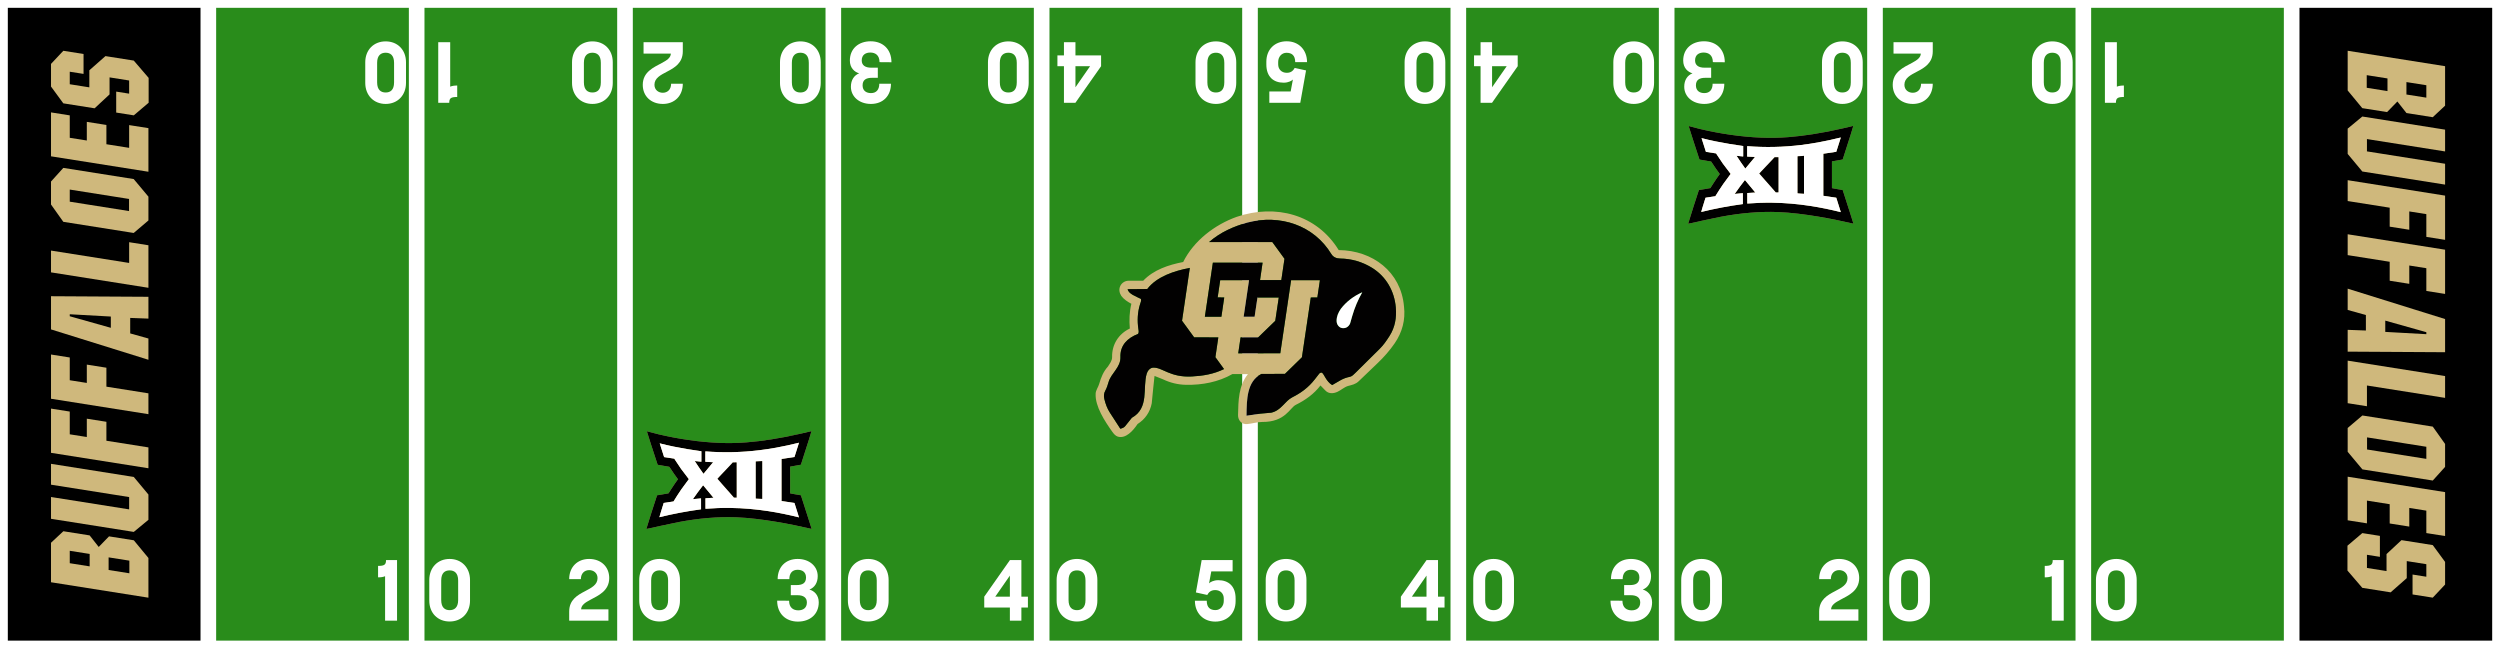
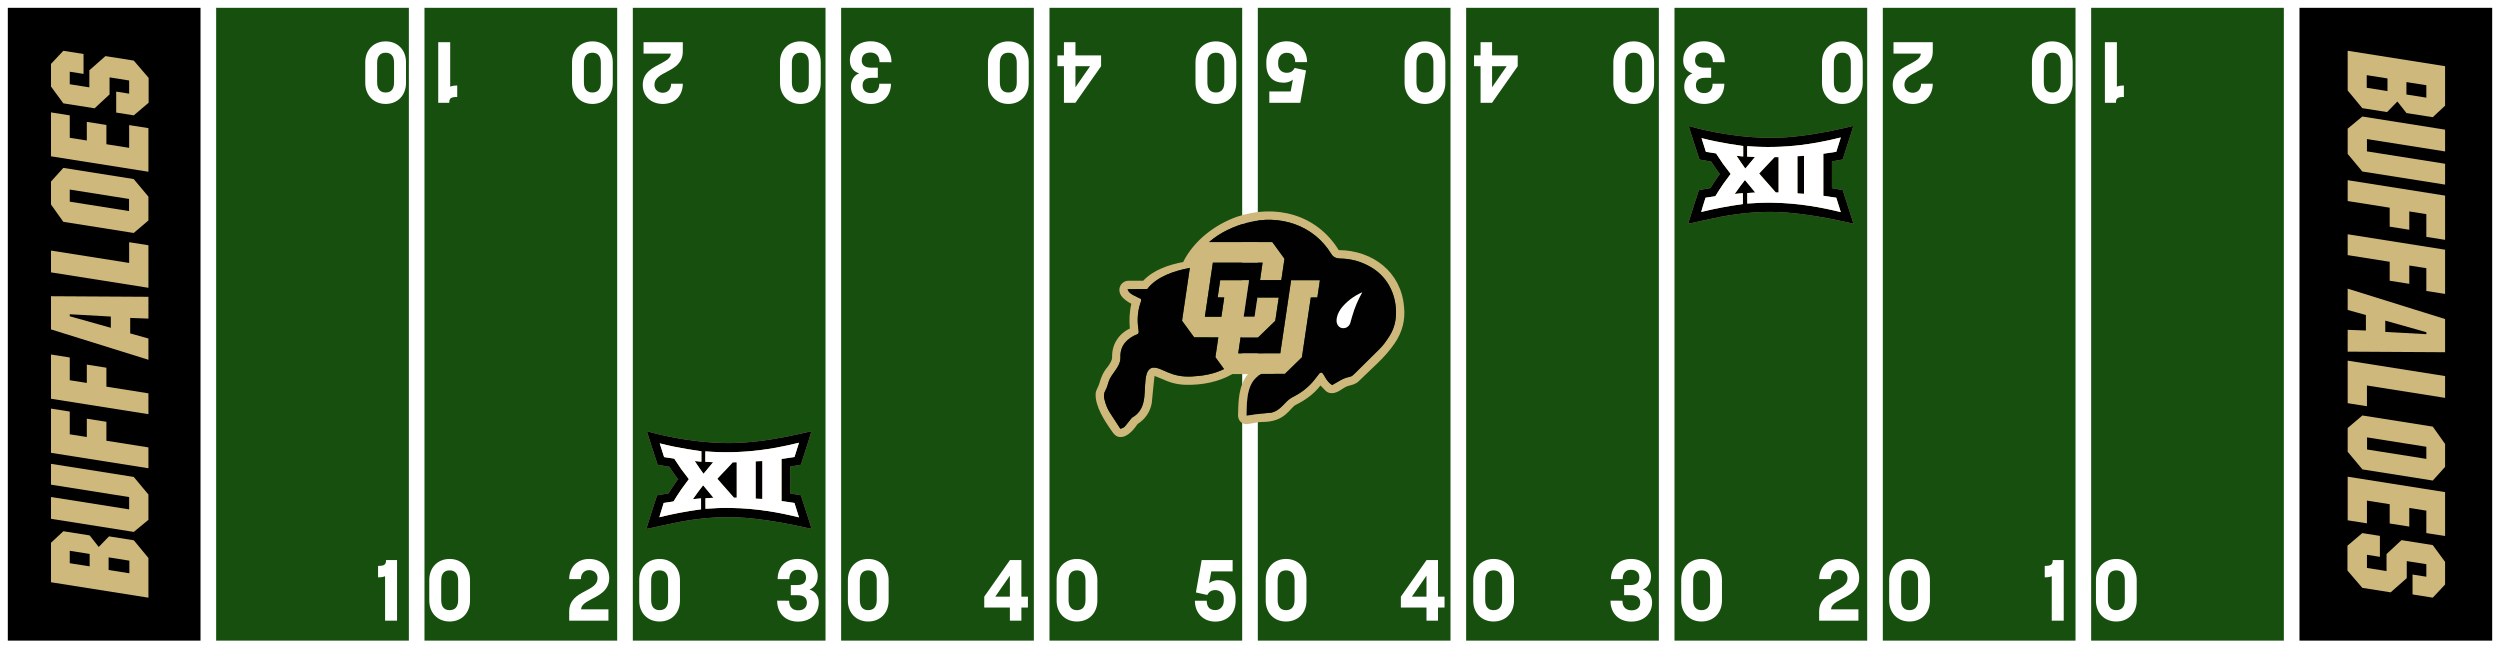
<svg xmlns="http://www.w3.org/2000/svg" xmlns:xlink="http://www.w3.org/1999/xlink" preserveAspectRatio="none" width="1280" height="332" viewBox="0 0 1280 332">
  <defs>
    <g>
      <g id="glyph-0-0">
        <path d="M 12.188 0.484 C 18.344 0.484 22.609 -3.703 22.609 -9.984 L 22.609 -11.359 C 22.609 -17.688 18.969 -20.719 13.734 -20.719 C 11.266 -20.719 9.5 -19.672 9.016 -19.094 L 10.156 -25.219 L 21.078 -25.219 L 21.078 -31.016 L 5.234 -31.016 L 2.281 -14.438 L 8.094 -13.156 C 8.719 -14.25 9.688 -15.656 12.141 -15.656 C 14.922 -15.656 16.547 -13.734 16.547 -11.359 L 16.547 -10.078 C 16.547 -7.438 14.734 -5.406 12.312 -5.406 C 9.719 -5.406 7.828 -6.594 7.828 -10.203 L 1.766 -10.203 C 1.766 -3.922 6.031 0.484 12.188 0.484 Z M 12.188 0.484 " />
      </g>
      <g id="glyph-0-1">
        <path d="M 12.406 0.438 C 18.531 0.438 22.844 -3.953 22.844 -10.25 L 22.844 -20.812 C 22.844 -27.141 18.531 -31.594 12.406 -31.594 C 6.25 -31.594 1.984 -27.141 1.984 -20.812 L 1.984 -10.25 C 1.984 -3.953 6.25 0.438 12.406 0.438 Z M 8.094 -10.562 L 8.094 -20.547 C 8.094 -24.516 10.031 -25.734 12.406 -25.734 C 14.734 -25.734 16.766 -24.516 16.766 -20.547 L 16.766 -10.516 C 16.766 -6.594 14.703 -5.375 12.406 -5.375 C 10.078 -5.375 8.094 -6.594 8.094 -10.562 Z M 8.094 -10.562 " />
      </g>
      <g id="glyph-0-2">
        <path d="M 14.219 0 L 20.109 0 L 20.109 -6.734 L 23.453 -6.734 L 23.453 -12.281 L 20.109 -12.281 L 20.109 -31.016 L 14.25 -31.016 L 1.094 -12.281 L 1.094 -6.734 L 14.219 -6.734 Z M 6.734 -12.281 L 14.219 -23.062 L 14.219 -12.281 Z M 6.734 -12.281 " />
      </g>
      <g id="glyph-0-3">
        <path d="M 12.188 0.484 C 18.484 0.484 22.844 -3.391 22.844 -9.375 C 22.844 -13.203 20.422 -15.266 18.078 -15.922 C 20.688 -16.938 22.312 -19.359 22.312 -22.797 C 22.312 -27.812 18.078 -31.594 12.062 -31.594 C 5.891 -31.594 1.797 -27.5 1.797 -21.25 L 7.781 -21.25 C 7.781 -24.203 9.234 -26.047 12.016 -26.047 C 14.391 -26.047 16.328 -24.859 16.328 -22.094 C 16.328 -19.266 14.562 -18.219 11.484 -18.219 L 8.531 -18.219 L 8.531 -13.031 L 11.969 -13.031 C 14.922 -13.031 16.766 -11.844 16.766 -9.328 C 16.766 -6.422 14.734 -5.281 12.359 -5.281 C 9.906 -5.281 7.656 -6.562 7.656 -10.203 L 1.547 -10.25 C 1.547 -3.562 5.984 0.484 12.188 0.484 Z M 12.188 0.484 " />
      </g>
      <g id="glyph-0-4">
        <path d="M 1.547 -4.656 L 1.547 0 L 21.641 0 L 21.641 -5.812 L 7.656 -5.812 C 7.75 -8.016 9.766 -9.281 12.312 -10.641 C 16.5 -12.891 22.047 -15.219 22.047 -21.828 C 22.047 -27.625 17.812 -31.594 11.75 -31.594 C 5.812 -31.594 1.547 -27.5 1.547 -21.25 L 7.531 -21.25 C 7.531 -24.25 9.422 -25.875 11.797 -25.875 C 13.953 -25.875 16.062 -24.469 16.062 -21.781 C 16.062 -18.344 12.938 -16.812 9.594 -15.047 C 5.719 -13.031 1.547 -10.641 1.547 -4.656 Z M 1.547 -4.656 " />
      </g>
      <g id="glyph-0-5">
        <path d="M 5.141 -22.75 L 5.141 0 L 11.266 0 L 11.266 -31.016 L 5.625 -31.016 C 5.625 -28.688 4.844 -28.031 1.547 -28.031 L 1.547 -22.172 C 2.953 -22.172 4.094 -22.312 5.141 -22.75 Z M 5.141 -22.75 " />
      </g>
      <g id="glyph-1-0">
        <path d="M -12.188 -0.484 C -18.344 -0.484 -22.609 3.703 -22.609 9.984 L -22.609 11.359 C -22.609 17.688 -18.969 20.719 -13.734 20.719 C -11.266 20.719 -9.5 19.672 -9.016 19.094 L -10.156 25.219 L -21.078 25.219 L -21.078 31.016 L -5.234 31.016 L -2.281 14.438 L -8.094 13.156 C -8.719 14.25 -9.688 15.656 -12.141 15.656 C -14.922 15.656 -16.547 13.734 -16.547 11.359 L -16.547 10.078 C -16.547 7.438 -14.734 5.406 -12.312 5.406 C -9.719 5.406 -7.828 6.594 -7.828 10.203 L -1.766 10.203 C -1.766 3.922 -6.031 -0.484 -12.188 -0.484 Z M -12.188 -0.484 " />
      </g>
      <g id="glyph-1-1">
        <path d="M -12.406 -0.438 C -18.531 -0.438 -22.844 3.953 -22.844 10.25 L -22.844 20.812 C -22.844 27.141 -18.531 31.594 -12.406 31.594 C -6.25 31.594 -1.984 27.141 -1.984 20.812 L -1.984 10.25 C -1.984 3.953 -6.25 -0.438 -12.406 -0.438 Z M -8.094 10.562 L -8.094 20.547 C -8.094 24.516 -10.031 25.734 -12.406 25.734 C -14.734 25.734 -16.766 24.516 -16.766 20.547 L -16.766 10.516 C -16.766 6.594 -14.703 5.375 -12.406 5.375 C -10.078 5.375 -8.094 6.594 -8.094 10.562 Z M -8.094 10.562 " />
      </g>
      <g id="glyph-1-2">
        <path d="M -14.219 0 L -20.109 0 L -20.109 6.734 L -23.453 6.734 L -23.453 12.281 L -20.109 12.281 L -20.109 31.016 L -14.25 31.016 L -1.094 12.281 L -1.094 6.734 L -14.219 6.734 Z M -6.734 12.281 L -14.219 23.062 L -14.219 12.281 Z M -6.734 12.281 " />
      </g>
      <g id="glyph-1-3">
        <path d="M -12.188 -0.484 C -18.484 -0.484 -22.844 3.391 -22.844 9.375 C -22.844 13.203 -20.422 15.266 -18.078 15.922 C -20.688 16.938 -22.312 19.359 -22.312 22.797 C -22.312 27.812 -18.078 31.594 -12.062 31.594 C -5.891 31.594 -1.797 27.5 -1.797 21.25 L -7.781 21.25 C -7.781 24.203 -9.234 26.047 -12.016 26.047 C -14.391 26.047 -16.328 24.859 -16.328 22.094 C -16.328 19.266 -14.562 18.219 -11.484 18.219 L -8.531 18.219 L -8.531 13.031 L -11.969 13.031 C -14.922 13.031 -16.766 11.844 -16.766 9.328 C -16.766 6.422 -14.734 5.281 -12.359 5.281 C -9.906 5.281 -7.656 6.562 -7.656 10.203 L -1.547 10.25 C -1.547 3.562 -5.984 -0.484 -12.188 -0.484 Z M -12.188 -0.484 " />
      </g>
      <g id="glyph-1-4">
        <path d="M -1.547 4.656 L -1.547 0 L -21.641 0 L -21.641 5.812 L -7.656 5.812 C -7.75 8.016 -9.766 9.281 -12.312 10.641 C -16.5 12.891 -22.047 15.219 -22.047 21.828 C -22.047 27.625 -17.812 31.594 -11.75 31.594 C -5.812 31.594 -1.547 27.5 -1.547 21.25 L -7.531 21.25 C -7.531 24.25 -9.422 25.875 -11.797 25.875 C -13.953 25.875 -16.062 24.469 -16.062 21.781 C -16.062 18.344 -12.938 16.812 -9.594 15.047 C -5.719 13.031 -1.547 10.641 -1.547 4.656 Z M -1.547 4.656 " />
      </g>
      <g id="glyph-1-5">
        <path d="M -5.141 22.75 L -5.141 0 L -11.266 0 L -11.266 31.016 L -5.625 31.016 C -5.625 28.688 -4.844 28.031 -1.547 28.031 L -1.547 22.172 C -2.953 22.172 -4.094 22.312 -5.141 22.75 Z M -5.141 22.75 " />
      </g>
    </g>
  </defs>
  <path fill-rule="nonzero" fill="rgb(0%, 0%, 0%)" fill-opacity="1" d="M 2 2 L 104.668 2 L 104.668 330 L 2 330 Z M 2 2 " />
  <path fill-rule="nonzero" fill="rgb(100%, 100%, 100%)" fill-opacity="1" d="M 0 332 L 106.668 332 L 106.668 0 L 0 0 Z M 4 4 L 102.668 4 L 102.668 328 L 4 328 Z M 4 4 " />
-   <path fill-rule="nonzero" fill="rgb(16.078%, 54.903%, 10.588%)" fill-opacity="1" d="M 108.668 2 L 211.336 2 L 211.336 330 L 108.668 330 Z M 108.668 2 " />
+   <path fill-rule="nonzero" fill="rgb(9%, 31%, 6%)" fill-opacity="1" d="M 108.668 2 L 211.336 2 L 211.336 330 L 108.668 330 Z M 108.668 2 " />
  <path fill-rule="nonzero" fill="rgb(100%, 100%, 100%)" fill-opacity="1" d="M 106.664 332 L 213.332 332 L 213.332 0 L 106.664 0 Z M 110.668 4 L 209.336 4 L 209.336 328 L 110.668 328 Z M 110.668 4 " />
-   <path fill-rule="nonzero" fill="rgb(16.078%, 54.903%, 10.588%)" fill-opacity="1" d="M 215.332 2 L 318 2 L 318 330 L 215.332 330 Z M 215.332 2 " />
+   <path fill-rule="nonzero" fill="rgb(9%, 31%, 6%)" fill-opacity="1" d="M 215.332 2 L 318 2 L 318 330 L 215.332 330 Z M 215.332 2 " />
  <path fill-rule="nonzero" fill="rgb(100%, 100%, 100%)" fill-opacity="1" d="M 213.332 332 L 320 332 L 320 0 L 213.332 0 Z M 217.332 4 L 316 4 L 316 328 L 217.332 328 Z M 217.332 4 " />
-   <path fill-rule="nonzero" fill="rgb(16.078%, 54.903%, 10.588%)" fill-opacity="1" d="M 322 2 L 424.668 2 L 424.668 330 L 322 330 Z M 322 2 " />
+   <path fill-rule="nonzero" fill="rgb(9%, 31%, 6%)" fill-opacity="1" d="M 322 2 L 424.668 2 L 424.668 330 L 322 330 Z M 322 2 " />
  <path fill-rule="nonzero" fill="rgb(100%, 100%, 100%)" fill-opacity="1" d="M 320 332 L 426.664 332 L 426.664 0 L 320 0 Z M 324 4 L 422.668 4 L 422.668 328 L 324 328 Z M 324 4 " />
-   <path fill-rule="nonzero" fill="rgb(16.078%, 54.903%, 10.588%)" fill-opacity="1" d="M 428.668 2 L 531.336 2 L 531.336 330 L 428.668 330 Z M 428.668 2 " />
+   <path fill-rule="nonzero" fill="rgb(9%, 31%, 6%)" fill-opacity="1" d="M 428.668 2 L 531.336 2 L 531.336 330 L 428.668 330 Z M 428.668 2 " />
  <path fill-rule="nonzero" fill="rgb(100%, 100%, 100%)" fill-opacity="1" d="M 426.668 332 L 533.336 332 L 533.336 0 L 426.668 0 Z M 430.664 4 L 529.332 4 L 529.332 328 L 430.664 328 Z M 430.664 4 " />
-   <path fill-rule="nonzero" fill="rgb(16.078%, 54.903%, 10.588%)" fill-opacity="1" d="M 535.332 2 L 638 2 L 638 330 L 535.332 330 Z M 535.332 2 " />
+   <path fill-rule="nonzero" fill="rgb(9%, 31%, 6%)" fill-opacity="1" d="M 535.332 2 L 638 2 L 638 330 L 535.332 330 Z M 535.332 2 " />
  <path fill-rule="nonzero" fill="rgb(100%, 100%, 100%)" fill-opacity="1" d="M 533.336 332 L 640 332 L 640 0 L 533.336 0 Z M 537.332 4 L 636 4 L 636 328 L 537.332 328 Z M 537.332 4 " />
-   <path fill-rule="nonzero" fill="rgb(16.078%, 54.903%, 10.588%)" fill-opacity="1" d="M 642 2 L 744.668 2 L 744.668 330 L 642 330 Z M 642 2 " />
+   <path fill-rule="nonzero" fill="rgb(9%, 31%, 6%)" fill-opacity="1" d="M 642 2 L 744.668 2 L 744.668 330 L 642 330 Z M 642 2 " />
  <path fill-rule="nonzero" fill="rgb(100%, 100%, 100%)" fill-opacity="1" d="M 640 332 L 746.668 332 L 746.668 0 L 640 0 Z M 644 4 L 742.664 4 L 742.664 328 L 644 328 Z M 644 4 " />
-   <path fill-rule="nonzero" fill="rgb(16.078%, 54.903%, 10.588%)" fill-opacity="1" d="M 748.668 2 L 851.332 2 L 851.332 330 L 748.668 330 Z M 748.668 2 " />
+   <path fill-rule="nonzero" fill="rgb(9%, 31%, 6%)" fill-opacity="1" d="M 748.668 2 L 851.332 2 L 851.332 330 L 748.668 330 Z M 748.668 2 " />
  <path fill-rule="nonzero" fill="rgb(100%, 100%, 100%)" fill-opacity="1" d="M 746.668 332 L 853.332 332 L 853.332 0 L 746.668 0 Z M 750.668 4 L 849.336 4 L 849.336 328 L 750.668 328 Z M 750.668 4 " />
-   <path fill-rule="nonzero" fill="rgb(16.078%, 54.903%, 10.588%)" fill-opacity="1" d="M 855.332 2 L 958 2 L 958 330 L 855.332 330 Z M 855.332 2 " />
+   <path fill-rule="nonzero" fill="rgb(9%, 31%, 6%)" fill-opacity="1" d="M 855.332 2 L 958 2 L 958 330 L 855.332 330 Z M 855.332 2 " />
  <path fill-rule="nonzero" fill="rgb(100%, 100%, 100%)" fill-opacity="1" d="M 853.332 332 L 960 332 L 960 0 L 853.332 0 Z M 857.336 4 L 956 4 L 956 328 L 857.336 328 Z M 857.336 4 " />
-   <path fill-rule="nonzero" fill="rgb(16.078%, 54.903%, 10.588%)" fill-opacity="1" d="M 962 2 L 1064.668 2 L 1064.668 330 L 962 330 Z M 962 2 " />
+   <path fill-rule="nonzero" fill="rgb(9%, 31%, 6%)" fill-opacity="1" d="M 962 2 L 1064.668 2 L 1064.668 330 L 962 330 Z M 962 2 " />
  <path fill-rule="nonzero" fill="rgb(100%, 100%, 100%)" fill-opacity="1" d="M 960 332 L 1066.664 332 L 1066.664 0 L 960 0 Z M 964 4 L 1062.668 4 L 1062.668 328 L 964 328 Z M 964 4 " />
-   <path fill-rule="nonzero" fill="rgb(16.078%, 54.903%, 10.588%)" fill-opacity="1" d="M 1068.668 2 L 1171.332 2 L 1171.332 330 L 1068.668 330 Z M 1068.668 2 " />
+   <path fill-rule="nonzero" fill="rgb(9%, 31%, 6%)" fill-opacity="1" d="M 1068.668 2 L 1171.332 2 L 1171.332 330 L 1068.668 330 Z M 1068.668 2 " />
  <path fill-rule="nonzero" fill="rgb(100%, 100%, 100%)" fill-opacity="1" d="M 1066.668 332 L 1173.336 332 L 1173.336 0 L 1066.668 0 Z M 1070.668 4 L 1169.332 4 L 1169.332 328 L 1070.668 328 Z M 1070.668 4 " />
  <path fill-rule="nonzero" fill="rgb(0%, 0%, 0%)" fill-opacity="1" d="M 1175.332 2 L 1278 2 L 1278 330 L 1175.332 330 Z M 1175.332 2 " />
  <path fill-rule="nonzero" fill="rgb(100%, 100%, 100%)" fill-opacity="1" d="M 1173.336 332 L 1280 332 L 1280 0 L 1173.336 0 Z M 1177.332 4 L 1276 4 L 1276 328 L 1177.332 328 Z M 1177.332 4 " />
  <path fill-rule="nonzero" fill="rgb(81.177%, 72.157%, 48.627%)" fill-opacity="1" d="M 66.234 287.051 L 55.609 285.371 L 55.609 291.84 L 66.234 293.523 Z M 45.902 283.617 L 35.715 282.004 L 35.715 288.363 L 45.902 289.98 Z M 68.516 276.629 L 75.992 285.688 L 75.992 306.016 L 26.113 298.117 L 26.113 277.895 L 32.438 271.992 L 45.895 274.125 L 50.543 280.039 L 55.816 274.617 Z M 68.516 276.629 " />
  <path fill-rule="nonzero" fill="rgb(81.177%, 72.157%, 48.627%)" fill-opacity="1" d="M 68.496 244.195 L 75.992 253.199 L 75.992 266.141 L 68.496 272.34 L 26.117 265.629 L 26.117 254.465 L 66.125 260.801 L 66.125 254.496 L 26.117 248.156 L 26.117 237.48 Z M 68.496 244.195 " />
  <path fill-rule="nonzero" fill="rgb(81.177%, 72.157%, 48.627%)" fill-opacity="1" d="M 35.715 210.719 L 35.715 222.367 L 44.449 223.75 L 44.449 214.367 L 54.477 215.957 L 54.477 225.66 L 75.992 229.07 L 75.992 239.746 L 26.117 231.848 L 26.117 209.199 Z M 35.715 210.719 " />
  <path fill-rule="nonzero" fill="rgb(81.177%, 72.157%, 48.627%)" fill-opacity="1" d="M 35.715 183.031 L 35.715 194.68 L 44.449 196.062 L 44.449 186.68 L 54.477 188.27 L 54.477 197.973 L 75.992 201.383 L 75.992 212.059 L 26.117 204.16 L 26.117 181.512 Z M 35.715 183.031 " />
  <path fill-rule="nonzero" fill="rgb(81.177%, 72.157%, 48.627%)" fill-opacity="1" d="M 56.742 162.07 L 35.715 160.898 L 35.715 161.922 L 56.742 167.84 Z M 75.992 151.961 L 75.992 163.125 L 66.664 162.777 L 66.664 170.707 L 75.992 173.316 L 75.992 184.207 L 26.117 168.652 L 26.117 151.664 Z M 75.992 151.961 " />
  <path fill-rule="nonzero" fill="rgb(81.177%, 72.157%, 48.627%)" fill-opacity="1" d="M 75.992 125.57 L 75.992 147.352 L 26.117 139.453 L 26.117 128.293 L 66.125 134.629 L 66.125 124.004 Z M 75.992 125.57 " />
  <path fill-rule="nonzero" fill="rgb(81.177%, 72.157%, 48.627%)" fill-opacity="1" d="M 66.07 101.863 L 35.715 97.055 L 35.715 103.258 L 66.07 108.062 Z M 68.453 91.672 L 75.992 100.684 L 75.992 112.871 L 68.453 119.281 L 32.418 113.574 L 26.113 104.703 L 26.113 92.945 L 32.418 85.965 Z M 68.453 91.672 " />
  <path fill-rule="nonzero" fill="rgb(81.177%, 72.157%, 48.627%)" fill-opacity="1" d="M 35.715 59.07 L 35.715 70.555 L 44.449 71.938 L 44.449 62.391 L 54.477 63.98 L 54.477 73.848 L 66.125 75.695 L 66.125 64.047 L 75.992 65.609 L 75.992 87.934 L 26.117 80.035 L 26.117 57.547 Z M 35.715 59.07 " />
  <path fill-rule="nonzero" fill="rgb(81.177%, 72.157%, 48.627%)" fill-opacity="1" d="M 68.496 31.02 L 76.102 39.879 L 76.102 52.605 L 68.496 59.059 L 59.492 57.633 L 59.492 46.902 L 66.125 47.953 L 66.125 41.211 L 56.094 39.621 L 56.094 48.332 L 48.438 55.449 L 32.422 52.914 L 26.117 44.312 L 26.117 32.719 L 32.422 26.004 L 42.777 27.645 L 42.777 37.836 L 35.715 36.719 L 35.715 43.133 L 45.742 44.723 L 45.742 35.988 L 53.992 28.723 Z M 68.496 31.02 " />
  <path fill-rule="nonzero" fill="rgb(81.177%, 72.157%, 48.627%)" fill-opacity="1" d="M 1232.094 48.387 L 1242.285 50 L 1242.285 43.637 L 1232.094 42.023 Z M 1211.766 44.949 L 1222.391 46.633 L 1222.391 40.16 L 1211.766 38.48 Z M 1209.488 55.371 L 1202.008 46.316 L 1202.008 25.988 L 1251.883 33.887 L 1251.883 54.105 L 1245.562 60.008 L 1232.105 57.875 L 1227.457 51.965 L 1222.184 57.383 Z M 1209.488 55.371 " />
  <path fill-rule="nonzero" fill="rgb(81.177%, 72.157%, 48.627%)" fill-opacity="1" d="M 1209.504 87.809 L 1202.008 78.801 L 1202.008 65.863 L 1209.504 59.66 L 1251.887 66.375 L 1251.887 77.535 L 1211.875 71.199 L 1211.875 77.508 L 1251.887 83.844 L 1251.887 94.52 Z M 1209.504 87.809 " />
  <path fill-rule="nonzero" fill="rgb(81.177%, 72.157%, 48.627%)" fill-opacity="1" d="M 1242.285 121.281 L 1242.285 109.637 L 1233.551 108.25 L 1233.551 117.633 L 1223.52 116.047 L 1223.52 106.34 L 1202.008 102.934 L 1202.008 92.254 L 1251.887 100.156 L 1251.887 122.801 Z M 1242.285 121.281 " />
  <path fill-rule="nonzero" fill="rgb(81.177%, 72.157%, 48.627%)" fill-opacity="1" d="M 1242.285 148.969 L 1242.285 137.324 L 1233.551 135.941 L 1233.551 145.32 L 1223.52 143.734 L 1223.52 134.027 L 1202.008 130.621 L 1202.008 119.945 L 1251.887 127.844 L 1251.887 150.492 Z M 1242.285 148.969 " />
  <path fill-rule="nonzero" fill="rgb(81.177%, 72.157%, 48.627%)" fill-opacity="1" d="M 1221.258 169.93 L 1242.285 171.105 L 1242.285 170.078 L 1221.258 164.16 Z M 1202.008 180.039 L 1202.008 168.875 L 1211.336 169.223 L 1211.336 161.297 L 1202.008 158.688 L 1202.008 147.793 L 1251.887 163.352 L 1251.887 180.336 Z M 1202.008 180.039 " />
  <path fill-rule="nonzero" fill="rgb(81.177%, 72.157%, 48.627%)" fill-opacity="1" d="M 1202.008 206.434 L 1202.008 184.648 L 1251.887 192.547 L 1251.887 203.711 L 1211.875 197.371 L 1211.875 207.996 Z M 1202.008 206.434 " />
  <path fill-rule="nonzero" fill="rgb(81.177%, 72.157%, 48.627%)" fill-opacity="1" d="M 1211.93 230.141 L 1242.285 234.945 L 1242.285 228.746 L 1211.93 223.938 Z M 1209.547 240.328 L 1202.008 231.316 L 1202.008 219.129 L 1209.547 212.723 L 1245.582 218.43 L 1251.883 227.301 L 1251.883 239.055 L 1245.582 246.035 Z M 1209.547 240.328 " />
  <path fill-rule="nonzero" fill="rgb(81.177%, 72.157%, 48.627%)" fill-opacity="1" d="M 1242.285 272.934 L 1242.285 261.449 L 1233.551 260.066 L 1233.551 269.609 L 1223.52 268.02 L 1223.52 258.152 L 1211.875 256.309 L 1211.875 267.953 L 1202.008 266.395 L 1202.008 244.07 L 1251.887 251.969 L 1251.887 274.453 Z M 1242.285 272.934 " />
  <path fill-rule="nonzero" fill="rgb(81.177%, 72.157%, 48.627%)" fill-opacity="1" d="M 1209.504 300.98 L 1201.898 292.121 L 1201.898 279.395 L 1209.504 272.945 L 1218.508 274.371 L 1218.508 285.102 L 1211.875 284.051 L 1211.875 290.793 L 1221.902 292.379 L 1221.902 283.672 L 1229.562 276.551 L 1245.574 279.09 L 1251.887 287.691 L 1251.887 299.285 L 1245.574 305.996 L 1235.223 304.355 L 1235.223 294.164 L 1242.285 295.285 L 1242.285 288.867 L 1232.258 287.277 L 1232.258 296.012 L 1224.008 303.281 Z M 1209.504 300.98 " />
  <path fill-rule="nonzero" fill="rgb(81.177%, 72.157%, 48.627%)" fill-opacity="1" d="M 568.25 211.262 L 573.605 219.512 C 574.535 219.285 575.48 218.949 576.074 218.207 L 579.496 213.914 C 588.527 208.902 584.93 198.594 587.125 191.285 C 587.555 189.844 588.809 188.297 590.43 188.223 C 595.164 188.012 599 193.34 610.199 192.758 C 615.914 192.461 621.391 191.555 626.707 188.961 L 622.285 182.875 L 623.777 172.734 L 611.41 172.727 L 605.203 164.23 L 609.188 137.16 C 601.199 138.691 592.289 141.574 587.402 147.973 L 577.355 148.062 C 577.758 150.484 581.801 151.828 584.16 153.047 C 584.469 153.961 583.93 155.035 583.633 156.012 C 582.41 160.035 582.223 164.281 582.852 168.445 C 582.973 169.234 583.242 170.422 582.602 170.992 C 577.203 173.078 573.453 176.828 573.66 182.801 C 573.84 188.066 568.957 191.031 567.605 195.551 C 567.133 197.129 566.707 198.613 565.91 200.031 C 565.16 201.379 565.059 202.77 565.43 204.312 C 566.012 206.711 566.828 209.07 568.25 211.262 M 674.484 152.293 L 671.121 152.324 L 666.582 182.934 L 657.887 191.418 L 645.84 191.461 C 638.301 195.203 638.328 204.75 638.203 212.852 L 645.238 211.797 L 650.895 211.289 C 656.098 210.098 657.766 205.359 661.723 203.379 C 666.184 201.145 669.973 198.316 673.066 194.352 L 675.508 191.223 C 675.727 190.941 676.535 190.648 676.812 190.805 C 677.965 191.461 678.906 195.211 682.055 197.16 L 686.082 194.828 C 687.734 193.871 689.262 193.297 691.18 192.914 C 692.215 192.707 693.18 191.688 693.957 190.918 L 706.434 178.566 C 708.422 176.598 709.926 174.355 711.41 172.043 C 714.25 167.602 715.094 162.688 714.656 157.484 C 713.945 149.031 709.699 141.555 702.43 137.086 C 697.5 134.055 691.973 132.438 686.133 132.367 C 684.281 132.344 682.629 131.691 681.633 130.051 C 672.629 115.219 655.34 109.629 638.668 113.941 C 631.582 115.941 624.926 118.832 619.043 123.926 L 651.434 123.949 L 657.656 132.488 L 656.035 143.402 L 645.145 143.398 L 646.445 134.5 L 620.984 134.492 L 616.887 162.184 L 625.352 162.184 L 626.809 152.301 L 623.441 152.273 L 624.746 143.465 L 639.504 143.465 L 636.746 162.168 L 642.352 162.18 L 643.816 152.344 L 654.723 152.348 L 652.934 164.258 L 644.199 172.719 L 635.172 172.734 L 633.977 180.898 L 655.504 180.883 L 661.043 143.449 L 675.797 143.48 Z M 607.254 197.027 C 603.027 196.949 599.121 195.969 595.363 194.172 L 591.121 192.477 L 590.461 198.629 L 589.691 206.48 C 588.832 210.98 586.273 214.699 582.434 217.09 C 580.121 220.605 576.355 224.742 572.328 223.555 C 571.141 223.203 570.223 222.105 569.508 221.094 C 565.652 215.656 560.641 208.09 560.969 201.531 C 561.059 199.738 562.285 198.27 562.758 196.625 C 563.719 193.312 564.863 190.324 567.242 187.691 C 568.16 186.215 569.441 184.699 569.398 182.836 C 569.246 176.414 572.707 170.922 578.469 168.211 C 578.113 163.844 578.242 159.727 579.258 155.539 C 577.246 154.473 575.457 153.277 574.129 151.539 C 573.078 149.93 572.773 148.098 573.598 146.387 C 574.305 144.91 575.926 143.738 577.832 143.738 L 585.32 143.727 C 590.637 138.133 598.285 135.602 605.785 134.152 C 611.207 123.234 621.961 115.027 633.242 111.004 C 653.086 104.285 674.152 109.746 685.418 128.043 C 702.746 128.191 717.328 139.125 718.848 156.93 C 719.668 163.742 717.949 170.137 714.074 175.777 C 711.504 179.52 708.598 182.801 705.293 185.965 L 695.625 195.223 C 694.035 196.75 692.199 197.082 690.164 197.625 C 688.312 198.188 686.652 199.711 684.898 200.551 C 682.711 201.598 680.305 201.719 678.59 199.945 L 676.086 197.359 C 672.762 201.695 668.422 204.828 663.477 207.262 C 660.367 208.793 658.125 216.133 646.238 216.043 C 643.648 216.023 641.008 216.949 638.461 217.133 C 635.703 217.332 633.816 215.164 633.875 212.5 C 634.039 205.152 634.125 197.461 638.941 191.555 L 631.012 191.512 C 623.859 195.605 615.484 197.188 607.254 197.027 " />
  <path fill-rule="nonzero" fill="rgb(0.784%, 0.392%, 0.392%)" fill-opacity="1" d="M 691.246 165.617 L 692.348 161.793 C 693.582 157.5 695.242 153.602 697.473 149.648 C 692.973 151.652 689.34 154.461 686.543 158.07 C 685.223 160.012 684.301 162.012 684.344 164.355 C 684.375 166.145 685.535 167.703 687.152 167.969 C 688.895 168.254 690.484 167.387 691.246 165.617 M 674.484 152.293 L 675.797 143.48 L 661.043 143.453 L 655.504 180.883 L 633.977 180.898 L 635.172 172.734 L 644.199 172.719 L 652.934 164.258 L 654.723 152.348 L 643.816 152.344 L 642.352 162.18 L 636.746 162.168 L 639.504 143.465 L 624.746 143.465 L 623.441 152.273 L 626.809 152.301 L 625.352 162.184 L 616.887 162.184 L 620.984 134.492 L 646.445 134.5 L 645.145 143.398 L 656.035 143.402 L 657.656 132.488 L 651.434 123.949 L 619.043 123.926 C 624.926 118.832 631.582 115.941 638.668 113.941 C 655.34 109.629 672.629 115.223 681.633 130.051 C 682.629 131.691 684.281 132.344 686.133 132.367 C 691.973 132.438 697.5 134.059 702.43 137.086 C 709.699 141.555 713.945 149.031 714.656 157.488 C 715.094 162.688 714.25 167.602 711.41 172.043 C 709.926 174.355 708.422 176.598 706.434 178.566 L 693.957 190.918 C 693.18 191.684 692.215 192.707 691.18 192.914 C 689.262 193.297 687.734 193.875 686.082 194.828 L 682.055 197.16 C 678.906 195.211 677.965 191.461 676.812 190.805 C 676.535 190.648 675.727 190.941 675.508 191.223 L 673.066 194.352 C 669.973 198.316 666.184 201.145 661.723 203.379 C 657.766 205.359 656.098 210.098 650.895 211.289 L 645.238 211.797 L 638.203 212.852 C 638.328 204.75 638.301 195.203 645.84 191.461 L 657.887 191.418 L 666.582 182.934 L 671.121 152.324 Z M 674.484 152.293 " />
  <path fill-rule="nonzero" fill="rgb(0.784%, 0.392%, 0.392%)" fill-opacity="1" d="M 568.25 211.262 C 566.828 209.07 566.012 206.711 565.43 204.312 C 565.059 202.77 565.16 201.379 565.91 200.031 C 566.707 198.613 567.133 197.129 567.605 195.551 C 568.957 191.031 573.84 188.066 573.66 182.801 C 573.453 176.828 577.203 173.078 582.602 170.992 C 583.242 170.422 582.973 169.234 582.852 168.445 C 582.223 164.281 582.41 160.035 583.633 156.012 C 583.93 155.035 584.469 153.961 584.16 153.047 C 581.801 151.828 577.758 150.484 577.355 148.062 L 587.402 147.973 C 592.289 141.574 601.199 138.691 609.188 137.16 L 605.203 164.23 L 611.41 172.727 L 623.777 172.734 L 622.285 182.875 L 626.707 188.961 C 621.391 191.555 615.914 192.461 610.199 192.758 C 599 193.34 595.164 188.012 590.43 188.223 C 588.809 188.297 587.555 189.844 587.125 191.285 C 584.93 198.594 588.527 208.902 579.496 213.914 L 576.074 218.207 C 575.48 218.949 574.535 219.285 573.605 219.512 Z M 568.25 211.262 " />
  <path fill-rule="nonzero" fill="rgb(100%, 100%, 100%)" fill-opacity="1" d="M 691.246 165.617 C 690.484 167.387 688.895 168.254 687.152 167.969 C 685.535 167.703 684.375 166.145 684.344 164.355 C 684.301 162.012 685.223 160.012 686.543 158.07 C 689.34 154.461 692.973 151.652 697.473 149.648 C 695.242 153.602 693.582 157.5 692.348 161.793 Z M 691.246 165.617 " />
  <path fill-rule="nonzero" fill="rgb(81.177%, 72.157%, 48.627%)" fill-opacity="1" d="M 330.965 270.691 C 330.965 270.738 331.023 270.809 331.051 270.805 L 332.684 270.473 L 338.145 269.262 L 347.656 267.266 C 352.617 266.34 357.602 265.625 362.641 265.211 C 367.41 264.816 372.172 264.66 376.949 264.852 C 383.66 265.117 390.93 266.07 397.566 267.18 C 403.57 268.184 409.508 269.395 415.41 270.777 C 415.469 270.789 415.555 270.809 415.547 270.785 L 415.516 270.684 L 413.934 265.652 L 410.055 253.578 L 407.281 253.105 L 404.543 252.602 L 404.543 238.918 L 410.051 237.941 L 414.105 225.297 L 415.453 220.875 C 415.465 220.844 415.402 220.781 415.355 220.777 L 410.07 222.012 C 405.004 223.199 399.914 224.176 394.766 224.988 C 390.621 225.641 386.461 226.148 382.277 226.484 C 377.594 226.859 372.93 226.949 368.234 226.754 C 357.855 226.324 347.203 224.727 337.102 222.344 L 331.188 220.809 L 333.359 227.691 L 336.723 237.973 L 338.766 238.32 L 342.699 239 L 345.07 242.547 L 347.109 245.375 C 345.945 246.961 344.855 248.566 343.793 250.227 L 342.285 252.59 L 338.664 253.219 L 336.418 253.59 L 333.742 261.797 Z M 330.965 270.691 " />
  <path fill-rule="nonzero" fill="rgb(0%, 0%, 0%)" fill-opacity="1" d="M 338.234 262.629 L 337.605 264.809 C 344.707 263.055 351.734 261.738 358.941 260.762 L 358.934 255.172 L 354.758 255.574 C 356.445 253.121 358.156 250.781 359.992 248.445 L 365.309 254.852 L 361.191 255.117 L 361.199 260.492 C 365.5 260.172 369.691 260 373.941 260.062 C 380.473 260.152 386.961 260.703 393.414 261.703 C 398.691 262.512 403.855 263.594 409.082 264.891 L 406.762 257.512 L 400.133 256.523 L 400.133 234.988 L 406.762 233.996 L 409.086 226.676 C 405.141 227.656 401.281 228.5 397.328 229.219 C 394.512 229.723 391.676 230.16 388.828 230.508 C 379.625 231.641 370.398 231.848 361.129 231.105 L 361.129 236.441 L 365.129 236.656 L 360.184 242.602 C 358.637 240.453 357.156 238.312 355.711 236.055 L 356.891 236.168 L 359.113 236.406 L 359.113 231.043 C 354.387 230.391 349.762 229.629 345.117 228.688 C 342.648 228.188 340.242 227.637 337.773 226.992 L 340.02 234.031 L 345.203 234.82 L 348.695 240.051 L 352.691 245.316 L 348.91 250.453 C 347.48 252.52 346.148 254.617 344.84 256.746 L 339.816 257.516 Z M 330.965 270.691 L 333.742 261.801 L 336.418 253.59 L 338.664 253.219 L 342.285 252.59 L 343.793 250.227 C 344.855 248.566 345.945 246.961 347.109 245.375 L 345.07 242.547 L 342.699 239 L 338.766 238.32 L 336.723 237.973 L 333.359 227.688 L 331.188 220.809 L 337.102 222.344 C 347.199 224.727 357.855 226.324 368.234 226.754 C 372.93 226.949 377.594 226.859 382.277 226.484 C 386.461 226.148 390.621 225.641 394.766 224.988 C 399.914 224.176 405.004 223.199 410.07 222.016 L 415.355 220.777 C 415.402 220.781 415.465 220.844 415.449 220.875 L 414.105 225.297 L 410.051 237.941 L 404.539 238.918 L 404.543 252.602 L 407.281 253.105 L 410.055 253.578 L 413.934 265.652 L 415.516 270.684 L 415.547 270.785 C 415.555 270.809 415.469 270.789 415.41 270.777 C 409.504 269.391 403.57 268.184 397.566 267.18 C 390.93 266.07 383.66 265.117 376.945 264.852 C 372.172 264.66 367.41 264.816 362.645 265.211 C 357.602 265.625 352.617 266.34 347.656 267.266 L 338.145 269.262 L 332.688 270.473 L 331.051 270.805 C 331.023 270.809 330.965 270.738 330.965 270.691 " />
  <path fill-rule="nonzero" fill="rgb(100%, 100%, 100%)" fill-opacity="1" d="M 374.016 252.672 L 375.789 254.711 L 377.117 254.723 L 377.117 236.789 L 375.18 236.816 L 374.121 237.973 L 368.508 243.902 L 367.379 245.133 L 369.949 248.066 Z M 390.238 255.418 L 390.238 236.09 L 386.992 236.32 L 386.992 255.191 Z M 338.23 262.629 L 339.816 257.516 L 344.84 256.746 C 346.148 254.617 347.477 252.52 348.91 250.453 L 352.691 245.316 L 348.699 240.051 L 345.203 234.82 L 340.02 234.031 L 337.77 226.992 C 340.242 227.637 342.648 228.188 345.117 228.691 C 349.762 229.629 354.383 230.391 359.113 231.043 L 359.113 236.406 L 356.891 236.168 L 355.711 236.055 C 357.156 238.312 358.633 240.453 360.184 242.602 L 365.133 236.656 L 361.129 236.441 L 361.133 231.105 C 370.398 231.848 379.625 231.641 388.832 230.508 C 391.676 230.16 394.508 229.723 397.328 229.219 C 401.281 228.496 405.141 227.656 409.086 226.676 L 406.762 233.996 L 400.133 234.988 L 400.133 256.523 L 406.758 257.516 L 409.082 264.891 C 403.855 263.594 398.691 262.512 393.414 261.703 C 386.961 260.703 380.469 260.152 373.941 260.062 C 369.688 260 365.5 260.172 361.199 260.492 L 361.191 255.117 L 365.309 254.852 L 359.992 248.445 C 358.156 250.781 356.445 253.117 354.758 255.574 L 358.934 255.172 L 358.938 260.762 C 351.738 261.738 344.707 263.055 337.602 264.809 Z M 338.23 262.629 " />
  <path fill-rule="nonzero" fill="rgb(0%, 0%, 0%)" fill-opacity="1" d="M 374.016 252.672 L 369.949 248.066 L 367.379 245.133 L 368.508 243.902 L 374.121 237.973 L 375.18 236.816 L 377.117 236.789 L 377.117 254.723 L 375.789 254.711 Z M 374.016 252.672 " />
  <path fill-rule="nonzero" fill="rgb(0%, 0%, 0%)" fill-opacity="1" d="M 390.234 255.418 L 386.992 255.188 L 386.988 236.32 L 390.234 236.09 Z M 390.234 255.418 " />
  <path fill-rule="nonzero" fill="rgb(81.177%, 72.157%, 48.627%)" fill-opacity="1" d="M 864.375 114.414 C 864.375 114.457 864.434 114.527 864.465 114.527 L 866.098 114.195 L 871.555 112.98 L 881.066 110.984 C 886.027 110.059 891.012 109.344 896.055 108.93 C 900.82 108.535 905.582 108.383 910.359 108.57 C 917.07 108.84 924.34 109.789 930.977 110.898 C 936.98 111.906 942.918 113.113 948.82 114.496 C 948.879 114.512 948.965 114.531 948.957 114.504 L 948.926 114.406 L 947.344 109.371 L 943.465 97.301 L 940.691 96.828 L 937.953 96.32 L 937.953 82.637 L 943.461 81.664 L 947.516 69.02 L 948.863 64.594 C 948.875 64.562 948.812 64.5 948.766 64.496 L 943.48 65.734 C 938.414 66.918 933.324 67.898 928.176 68.707 C 924.031 69.359 919.871 69.867 915.688 70.203 C 911.004 70.582 906.34 70.668 901.645 70.477 C 891.266 70.043 880.613 68.445 870.512 66.066 L 864.598 64.527 L 866.77 71.41 L 870.133 81.695 L 872.176 82.039 L 876.109 82.719 L 878.48 86.27 L 880.52 89.094 C 879.355 90.68 878.266 92.289 877.203 93.949 L 875.695 96.312 L 872.074 96.938 L 869.828 97.309 L 867.152 105.52 Z M 864.375 114.414 " />
  <path fill-rule="nonzero" fill="rgb(0%, 0%, 0%)" fill-opacity="1" d="M 871.645 106.348 L 871.016 108.527 C 878.117 106.777 885.145 105.457 892.352 104.484 L 892.344 98.891 L 888.168 99.297 C 889.855 96.84 891.566 94.5 893.402 92.164 L 898.719 98.574 L 894.602 98.836 L 894.609 104.211 C 898.91 103.891 903.102 103.719 907.352 103.781 C 913.883 103.871 920.371 104.422 926.824 105.426 C 932.102 106.234 937.266 107.316 942.492 108.609 L 940.172 101.234 L 933.543 100.242 L 933.543 78.707 L 940.176 77.715 L 942.496 70.395 C 938.551 71.379 934.691 72.219 930.738 72.941 C 927.922 73.441 925.086 73.879 922.242 74.23 C 913.035 75.363 903.809 75.57 894.543 74.824 L 894.539 80.164 L 898.543 80.375 L 893.594 86.32 C 892.047 84.172 890.566 82.031 889.121 79.773 L 890.301 79.887 L 892.523 80.129 L 892.523 74.766 C 887.797 74.113 883.172 73.348 878.527 72.41 C 876.059 71.91 873.652 71.355 871.184 70.711 L 873.43 77.75 L 878.613 78.543 L 882.105 83.77 L 886.102 89.039 L 882.32 94.172 C 880.891 96.238 879.559 98.336 878.25 100.465 L 873.227 101.238 Z M 864.375 114.414 L 867.152 105.52 L 869.828 97.312 L 872.074 96.938 L 875.695 96.312 L 877.207 93.949 C 878.266 92.289 879.355 90.68 880.52 89.094 L 878.48 86.27 L 876.109 82.719 L 872.176 82.039 L 870.133 81.695 L 866.77 71.41 L 864.598 64.527 L 870.512 66.066 C 880.609 68.445 891.266 70.043 901.645 70.473 C 906.34 70.668 911.004 70.582 915.688 70.207 C 919.875 69.867 924.035 69.359 928.176 68.707 C 933.328 67.898 938.414 66.918 943.48 65.734 L 948.766 64.496 C 948.812 64.5 948.875 64.562 948.859 64.594 L 947.516 69.02 L 943.461 81.664 L 937.953 82.637 L 937.953 96.32 L 940.691 96.828 L 943.465 97.301 L 947.344 109.371 L 948.926 114.406 L 948.957 114.504 C 948.965 114.531 948.879 114.508 948.82 114.496 C 942.918 113.113 936.98 111.906 930.977 110.902 C 924.34 109.789 917.07 108.84 910.355 108.57 C 905.582 108.379 900.82 108.535 896.055 108.93 C 891.012 109.344 886.027 110.059 881.066 110.984 L 871.555 112.98 L 866.098 114.195 L 864.461 114.527 C 864.434 114.527 864.375 114.457 864.375 114.414 " />
  <path fill-rule="nonzero" fill="rgb(100%, 100%, 100%)" fill-opacity="1" d="M 907.426 96.395 L 909.199 98.434 L 910.527 98.445 L 910.527 80.508 L 908.59 80.539 L 907.531 81.691 L 901.918 87.625 L 900.789 88.852 L 903.359 91.785 Z M 923.648 99.141 L 923.648 79.809 L 920.402 80.043 L 920.402 98.91 Z M 871.645 106.348 L 873.227 101.234 L 878.25 100.465 C 879.559 98.336 880.891 96.238 882.32 94.172 L 886.102 89.039 L 882.109 83.77 L 878.613 78.543 L 873.43 77.75 L 871.184 70.711 C 873.652 71.355 876.059 71.906 878.527 72.41 C 883.172 73.348 887.793 74.113 892.523 74.766 L 892.523 80.129 L 890.301 79.887 L 889.121 79.773 C 890.566 82.031 892.043 84.172 893.594 86.32 L 898.543 80.375 L 894.539 80.164 L 894.543 74.828 C 903.809 75.566 913.035 75.363 922.242 74.227 C 925.086 73.879 927.918 73.441 930.738 72.938 C 934.691 72.219 938.551 71.379 942.496 70.395 L 940.176 77.715 L 933.543 78.707 L 933.543 100.242 L 940.168 101.234 L 942.492 108.609 C 937.266 107.312 932.102 106.23 926.824 105.426 C 920.371 104.426 913.883 103.871 907.352 103.781 C 903.102 103.719 898.91 103.891 894.609 104.215 L 894.602 98.836 L 898.719 98.574 L 893.402 92.164 C 891.566 94.5 889.855 96.84 888.168 99.297 L 892.344 98.891 L 892.352 104.484 C 885.148 105.457 878.117 106.773 871.016 108.527 Z M 871.645 106.348 " />
  <path fill-rule="nonzero" fill="rgb(0%, 0%, 0%)" fill-opacity="1" d="M 907.426 96.395 L 903.359 91.785 L 900.789 88.852 L 901.918 87.625 L 907.531 81.691 L 908.59 80.539 L 910.527 80.508 L 910.527 98.445 L 909.199 98.434 Z M 907.426 96.395 " />
  <path fill-rule="nonzero" fill="rgb(0%, 0%, 0%)" fill-opacity="1" d="M 923.648 99.141 L 920.402 98.91 L 920.402 80.039 L 923.648 79.809 Z M 923.648 99.141 " />
  <g fill="rgb(100%, 100%, 100%)" fill-opacity="1">
    <use xlink:href="#glyph-0-0" x="610.023" y="317.775" />
    <use xlink:href="#glyph-0-1" x="646.058" y="317.775" />
  </g>
  <g fill="rgb(100%, 100%, 100%)" fill-opacity="1">
    <use xlink:href="#glyph-0-2" x="502.839" y="317.775" />
    <use xlink:href="#glyph-0-1" x="539.006" y="317.775" />
  </g>
  <g fill="rgb(100%, 100%, 100%)" fill-opacity="1">
    <use xlink:href="#glyph-0-2" x="716.15" y="317.775" />
    <use xlink:href="#glyph-0-1" x="752.318" y="317.775" />
  </g>
  <g fill="rgb(100%, 100%, 100%)" fill-opacity="1">
    <use xlink:href="#glyph-0-3" x="396.358" y="317.775" />
    <use xlink:href="#glyph-0-1" x="432.13" y="317.775" />
  </g>
  <g fill="rgb(100%, 100%, 100%)" fill-opacity="1">
    <use xlink:href="#glyph-0-3" x="823.027" y="317.775" />
    <use xlink:href="#glyph-0-1" x="858.798" y="317.775" />
  </g>
  <g fill="rgb(100%, 100%, 100%)" fill-opacity="1">
    <use xlink:href="#glyph-0-4" x="289.878" y="317.775" />
    <use xlink:href="#glyph-0-1" x="325.298" y="317.775" />
  </g>
  <g fill="rgb(100%, 100%, 100%)" fill-opacity="1">
    <use xlink:href="#glyph-0-4" x="929.859" y="317.775" />
    <use xlink:href="#glyph-0-1" x="965.279" y="317.775" />
  </g>
  <g fill="rgb(100%, 100%, 100%)" fill-opacity="1">
    <use xlink:href="#glyph-0-5" x="192.023" y="317.775" />
    <use xlink:href="#glyph-0-1" x="217.806" y="317.775" />
  </g>
  <g fill="rgb(100%, 100%, 100%)" fill-opacity="1">
    <use xlink:href="#glyph-0-5" x="1045.359" y="317.775" />
    <use xlink:href="#glyph-0-1" x="1071.142" y="317.775" />
  </g>
  <g fill="rgb(100%, 100%, 100%)" fill-opacity="1">
    <use xlink:href="#glyph-1-0" x="670.977" y="21.621" />
    <use xlink:href="#glyph-1-1" x="634.942" y="21.621" />
  </g>
  <g fill="rgb(100%, 100%, 100%)" fill-opacity="1">
    <use xlink:href="#glyph-1-2" x="778.162" y="21.621" />
    <use xlink:href="#glyph-1-1" x="741.994" y="21.621" />
  </g>
  <g fill="rgb(100%, 100%, 100%)" fill-opacity="1">
    <use xlink:href="#glyph-1-2" x="564.85" y="21.621" />
    <use xlink:href="#glyph-1-1" x="528.682" y="21.621" />
  </g>
  <g fill="rgb(100%, 100%, 100%)" fill-opacity="1">
    <use xlink:href="#glyph-1-3" x="884.641" y="21.621" />
    <use xlink:href="#glyph-1-1" x="848.87" y="21.621" />
  </g>
  <g fill="rgb(100%, 100%, 100%)" fill-opacity="1">
    <use xlink:href="#glyph-1-3" x="457.974" y="21.621" />
    <use xlink:href="#glyph-1-1" x="422.202" y="21.621" />
  </g>
  <g fill="rgb(100%, 100%, 100%)" fill-opacity="1">
    <use xlink:href="#glyph-1-4" x="991.121" y="21.621" />
    <use xlink:href="#glyph-1-1" x="955.702" y="21.621" />
  </g>
  <g fill="rgb(100%, 100%, 100%)" fill-opacity="1">
    <use xlink:href="#glyph-1-4" x="351.142" y="21.621" />
    <use xlink:href="#glyph-1-1" x="315.721" y="21.621" />
  </g>
  <g fill="rgb(100%, 100%, 100%)" fill-opacity="1">
    <use xlink:href="#glyph-1-5" x="1088.977" y="21.621" />
    <use xlink:href="#glyph-1-1" x="1063.194" y="21.621" />
  </g>
  <g fill="rgb(100%, 100%, 100%)" fill-opacity="1">
    <use xlink:href="#glyph-1-5" x="235.642" y="21.621" />
    <use xlink:href="#glyph-1-1" x="209.857" y="21.621" />
  </g>
</svg>
